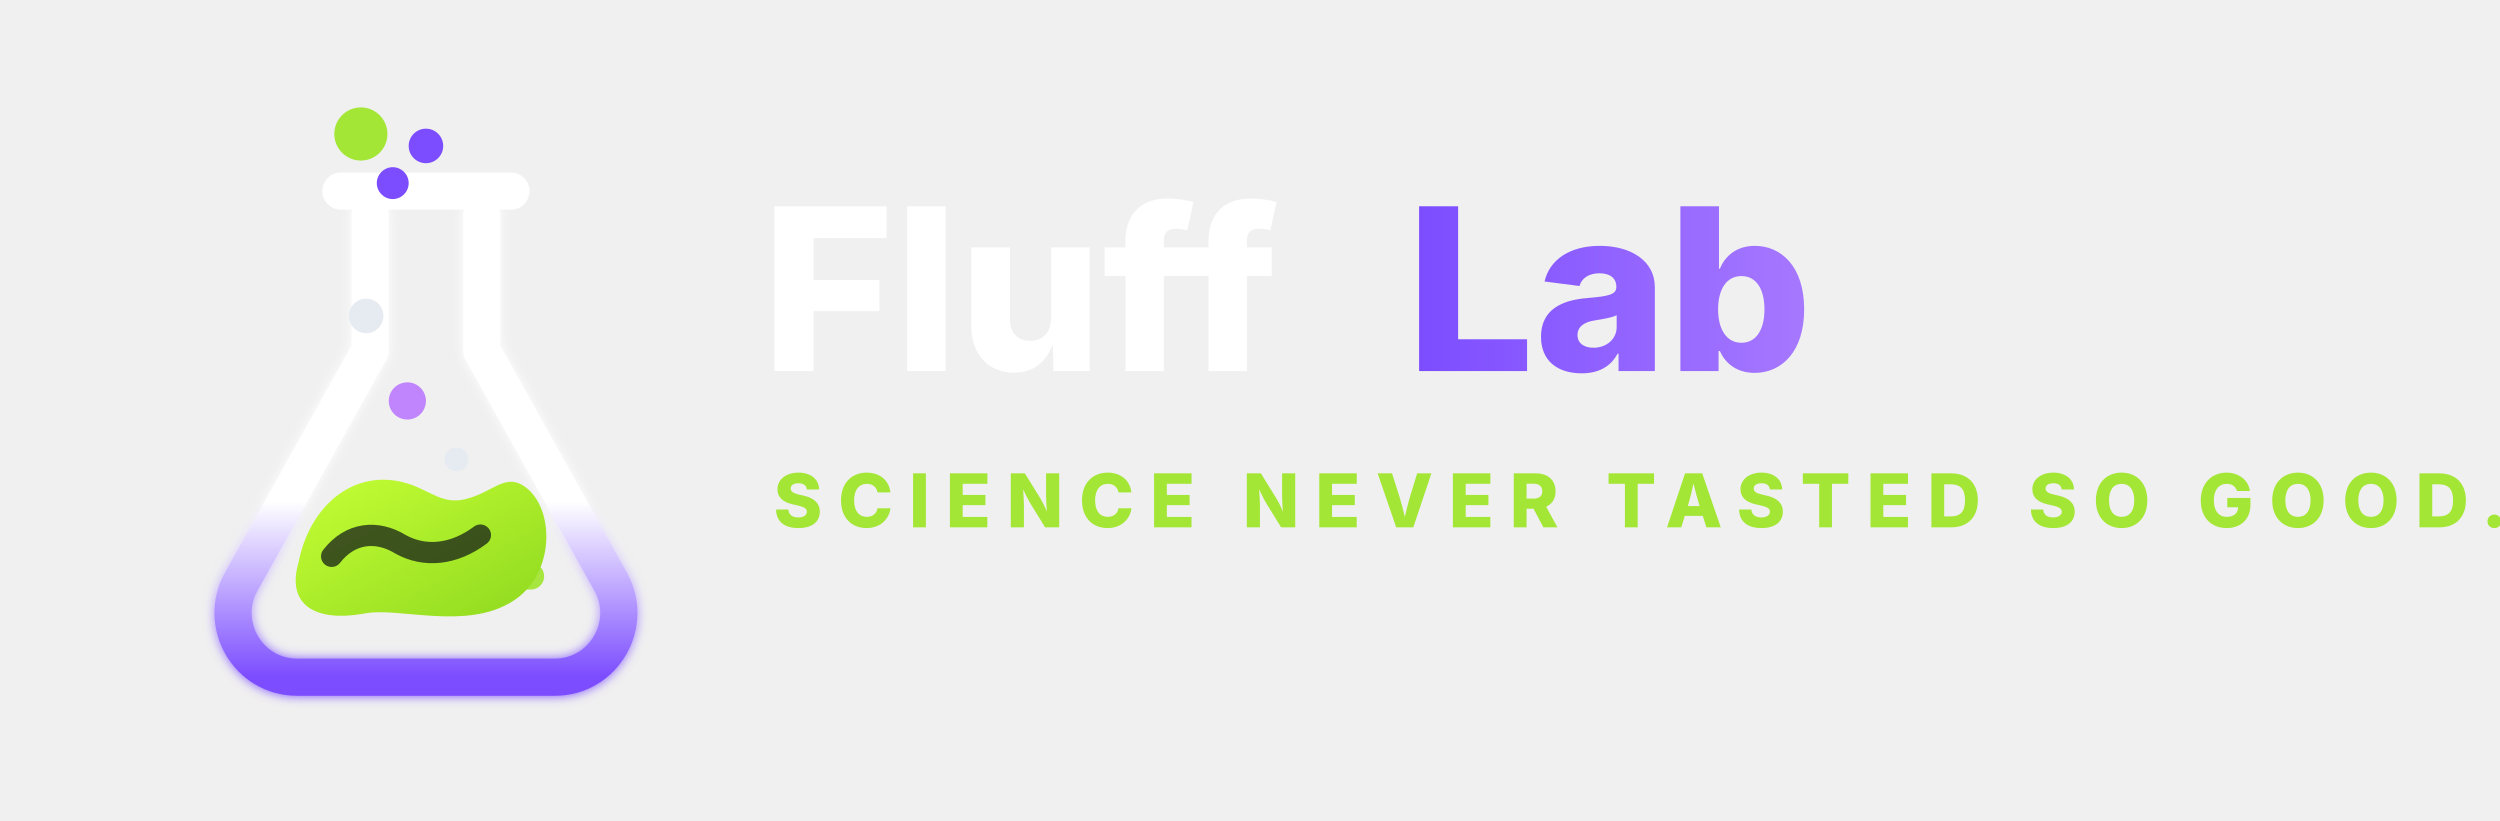
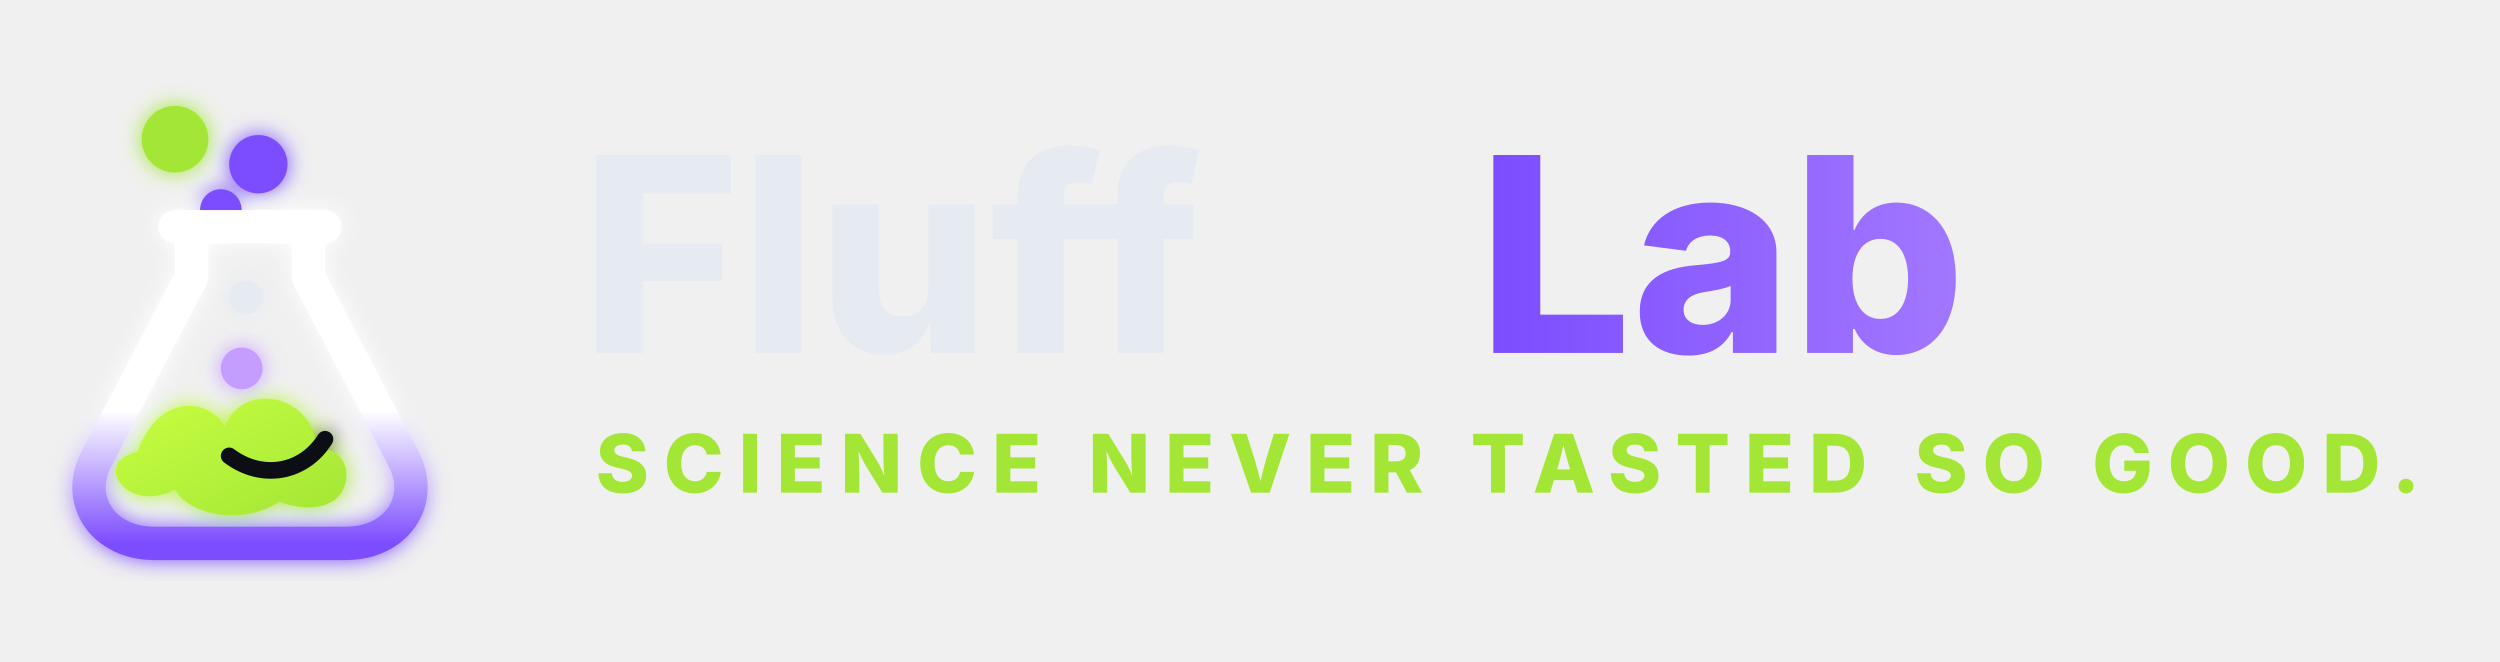
- <svg xmlns="http://www.w3.org/2000/svg" viewBox="0 0 1280 420" role="img" aria-labelledby="title desc">
+ <svg xmlns="http://www.w3.org/2000/svg" viewBox="0 0 680 180" role="img" aria-label="Fluff Lab logo">
  <defs>
-     <linearGradient id="flaskStroke" x1="0" x2="0" y1="0" y2="1">
-       <stop offset="0%" stop-color="#ffffff" />
-       <stop offset="62%" stop-color="#ffffff" />
-       <stop offset="100%" stop-color="#7C4DFF" />
+     <linearGradient id="word" x1="0" y1="0" x2="1" y2="0">
+       <stop offset="0%" stop-color="#7C4DFF" />
+       <stop offset="100%" stop-color="#A277FF" />
    </linearGradient>
-     <linearGradient id="lime" x1="0" x2="1" y1="0" y2="1">
-       <stop offset="0%" stop-color="#C6FF35" />
-       <stop offset="100%" stop-color="#8FD91F" />
-     </linearGradient>
-     <linearGradient id="purpleText" x1="0" x2="1" y1="0" y2="0">
-       <stop offset="0%" stop-color="#7C4DFF" />
-       <stop offset="100%" stop-color="#A678FF" />
-     </linearGradient>
-     <filter id="glow" x="-30%" y="-30%" width="160%" height="160%">
-       <feGaussianBlur stdDeviation="4" result="blur" />
-       <feMerge>
-         <feMergeNode in="blur" />
-         <feMergeNode in="SourceGraphic" />
-       </feMerge>
-     </filter>
  </defs>
-   <g transform="translate(44 38) scale(.68)">
-     <g fill="none" stroke-linecap="round" stroke-linejoin="round">
-       <path d="M192 88h128" stroke="#ffffff" stroke-width="28" />
-       <path d="M214 106v102L117 382c-18 32 5 72 42 72h194c37 0 60-40 42-72L298 208V106" stroke="url(#flaskStroke)" stroke-width="28" filter="url(#glow)" />
-       <path d="M177 378h158" stroke="#A3E635" stroke-width="20" opacity=".95" />
+   <svg x="0" y="22" width="136" height="136" viewBox="0 0 120 120">
+     <defs>
+       <linearGradient id="stroke" x1="0" y1="0" x2="0" y2="1">
+         <stop offset="0%" stop-color="#ffffff" />
+         <stop offset="58%" stop-color="#ffffff" />
+         <stop offset="100%" stop-color="#7C4DFF" />
+       </linearGradient>
+       <linearGradient id="fluff" x1="0" y1="0" x2="1" y2="1">
+         <stop offset="0%" stop-color="#c8ff41" />
+         <stop offset="100%" stop-color="#A3E635" />
+       </linearGradient>
+       <filter id="glow" x="-30%" y="-30%" width="160%" height="160%">
+         <feGaussianBlur stdDeviation="2.5" result="blur" />
+         <feMerge>
+           <feMergeNode in="blur" />
+           <feMergeNode in="SourceGraphic" />
+         </feMerge>
+       </filter>
+     </defs>
+     <g filter="url(#glow)">
+       <circle cx="42" cy="14" r="8" fill="#A3E635" />
+       <circle cx="62" cy="20" r="7" fill="#7C4DFF" />
+       <circle cx="53" cy="31" r="5" fill="#7C4DFF" />
+       <path d="M46 35 V47 L23 91 C18 101 25 111 37 111 H83 C95 111 102 101 97 91 L74 47 V35" fill="none" stroke="url(#stroke)" stroke-width="8" stroke-linecap="round" stroke-linejoin="round" />
+       <path d="M42 35 H78" stroke="#ffffff" stroke-width="8" stroke-linecap="round" />
+       <path d="M33 89 C38 75 50 76 54 83 C58 72 75 75 76 88 C80 88 84 91 83 96 C82 102 75 104 67 101 C58 107 45 104 42 98 C37 101 30 100 28 95 C27 92 29 90 33 89Z" fill="url(#fluff)" />
+       <path d="M55 90 C63 96 73 94 78 86" fill="none" stroke="#0D1117" stroke-width="4" stroke-linecap="round" />
+       <circle cx="59" cy="52" r="4" fill="#E6EAF1" />
+       <circle cx="58" cy="69" r="5" fill="#C59CFF" />
    </g>
-     <g fill="url(#lime)">
-       <path d="M160 368c8-42 40-70 78-61 21 5 30 19 51 12 17-5 26-17 39-10 25 14 27 67-7 88-35 22-86 4-111 9-38 7-59-7-50-38z" />
-       <path d="M185 363c14-18 34-20 52-9 18 10 40 8 60-7" stroke="#0D1117" stroke-width="16" stroke-linecap="round" fill="none" opacity=".7" />
-     </g>
-     <circle cx="211" cy="182" r="13" fill="#E6EAF1" />
-     <circle cx="242" cy="246" r="14" fill="#C084FC" />
-     <circle cx="279" cy="290" r="9" fill="#E6EAF1" />
-     <circle cx="256" cy="54" r="13" fill="#7C4DFF" />
-     <circle cx="207" cy="45" r="20" fill="#A3E635" />
-     <circle cx="231" cy="82" r="12" fill="#7C4DFF" />
-   </g>
-   <text x="390" y="190" font-family="Poppins, Inter, system-ui, -apple-system, Segoe UI, sans-serif" font-size="116" font-weight="800" fill="#ffffff">Fluff</text>
-   <text x="720" y="190" font-family="Poppins, Inter, system-ui, -apple-system, Segoe UI, sans-serif" font-size="116" font-weight="800" fill="url(#purpleText)">Lab</text>
-   <text x="396" y="270" font-family="Poppins, Inter, system-ui, -apple-system, Segoe UI, sans-serif" font-size="38" font-weight="800" letter-spacing="8" fill="#A3E635">SCIENCE NEVER TASTED SO GOOD.</text>
+   </svg>
+   <text x="158" y="96" font-family="Poppins, Inter, Arial, sans-serif" font-size="74" font-weight="800" fill="#E6EAF1">Fluff</text>
+   <text x="402" y="96" font-family="Poppins, Inter, Arial, sans-serif" font-size="74" font-weight="800" fill="url(#word)">Lab</text>
+   <text x="162" y="134" font-family="Poppins, Inter, Arial, sans-serif" font-size="22" font-weight="800" letter-spacing="4" fill="#A3E635">SCIENCE NEVER TASTED SO GOOD.</text>
</svg>
